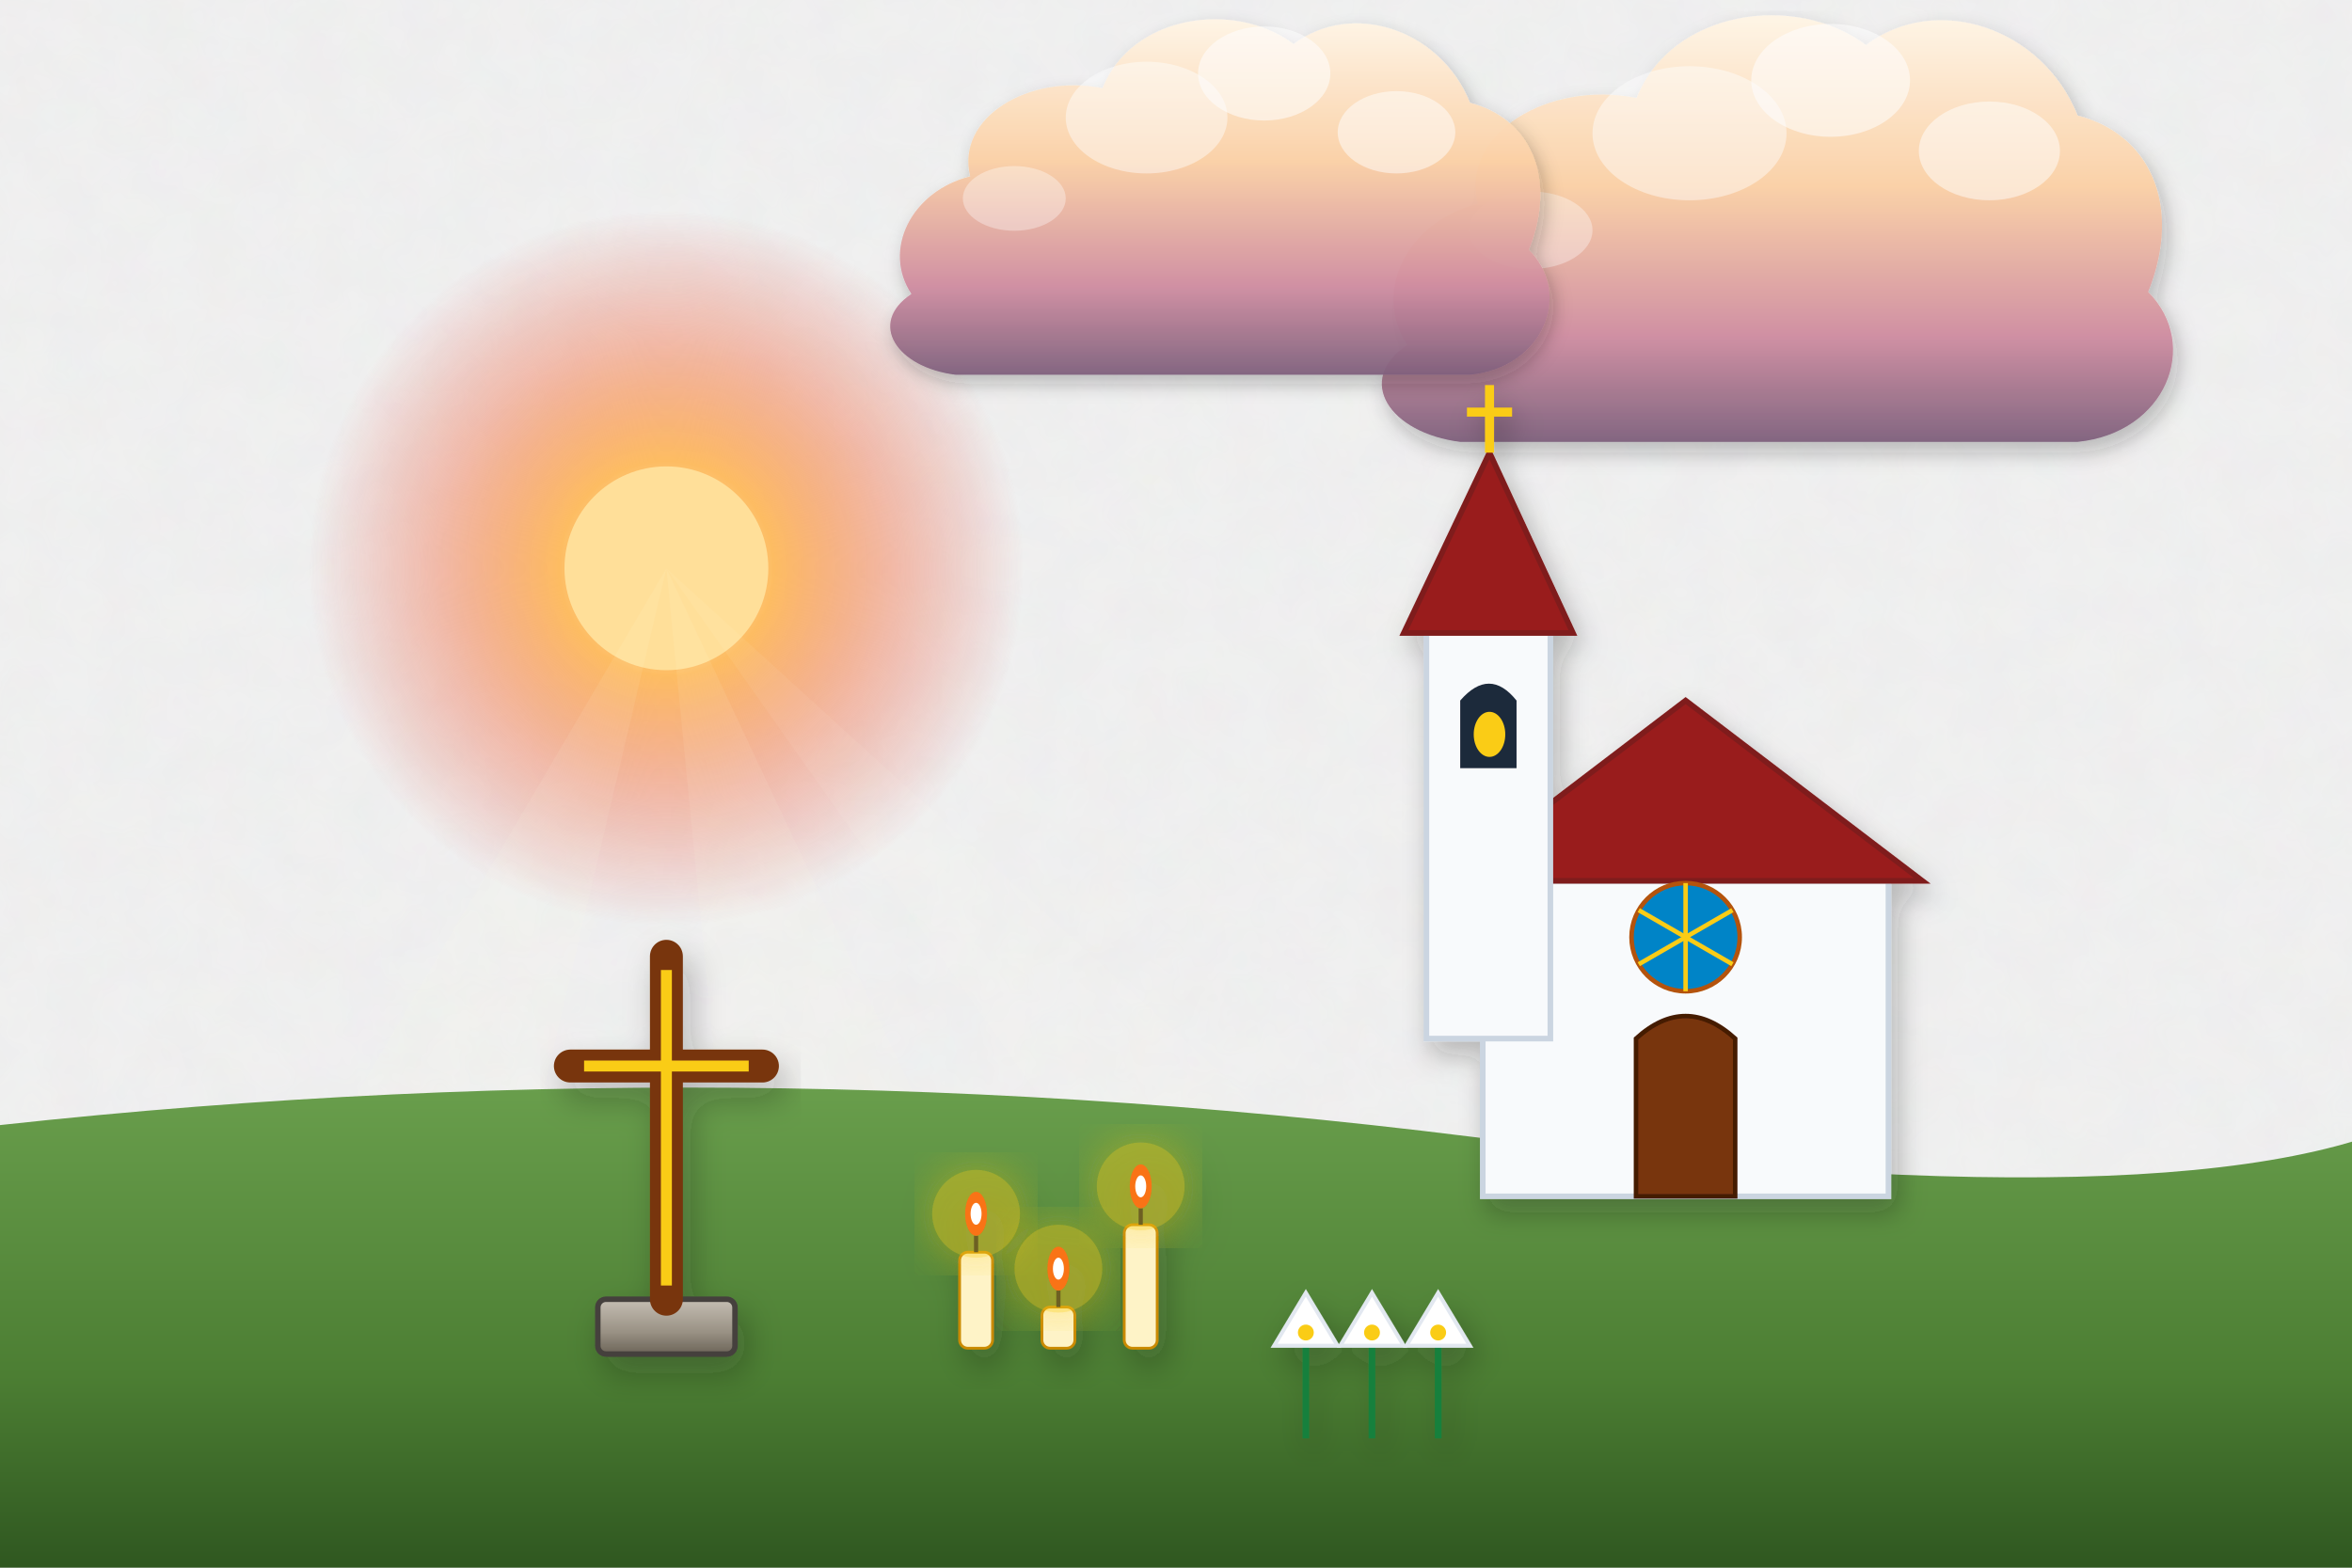
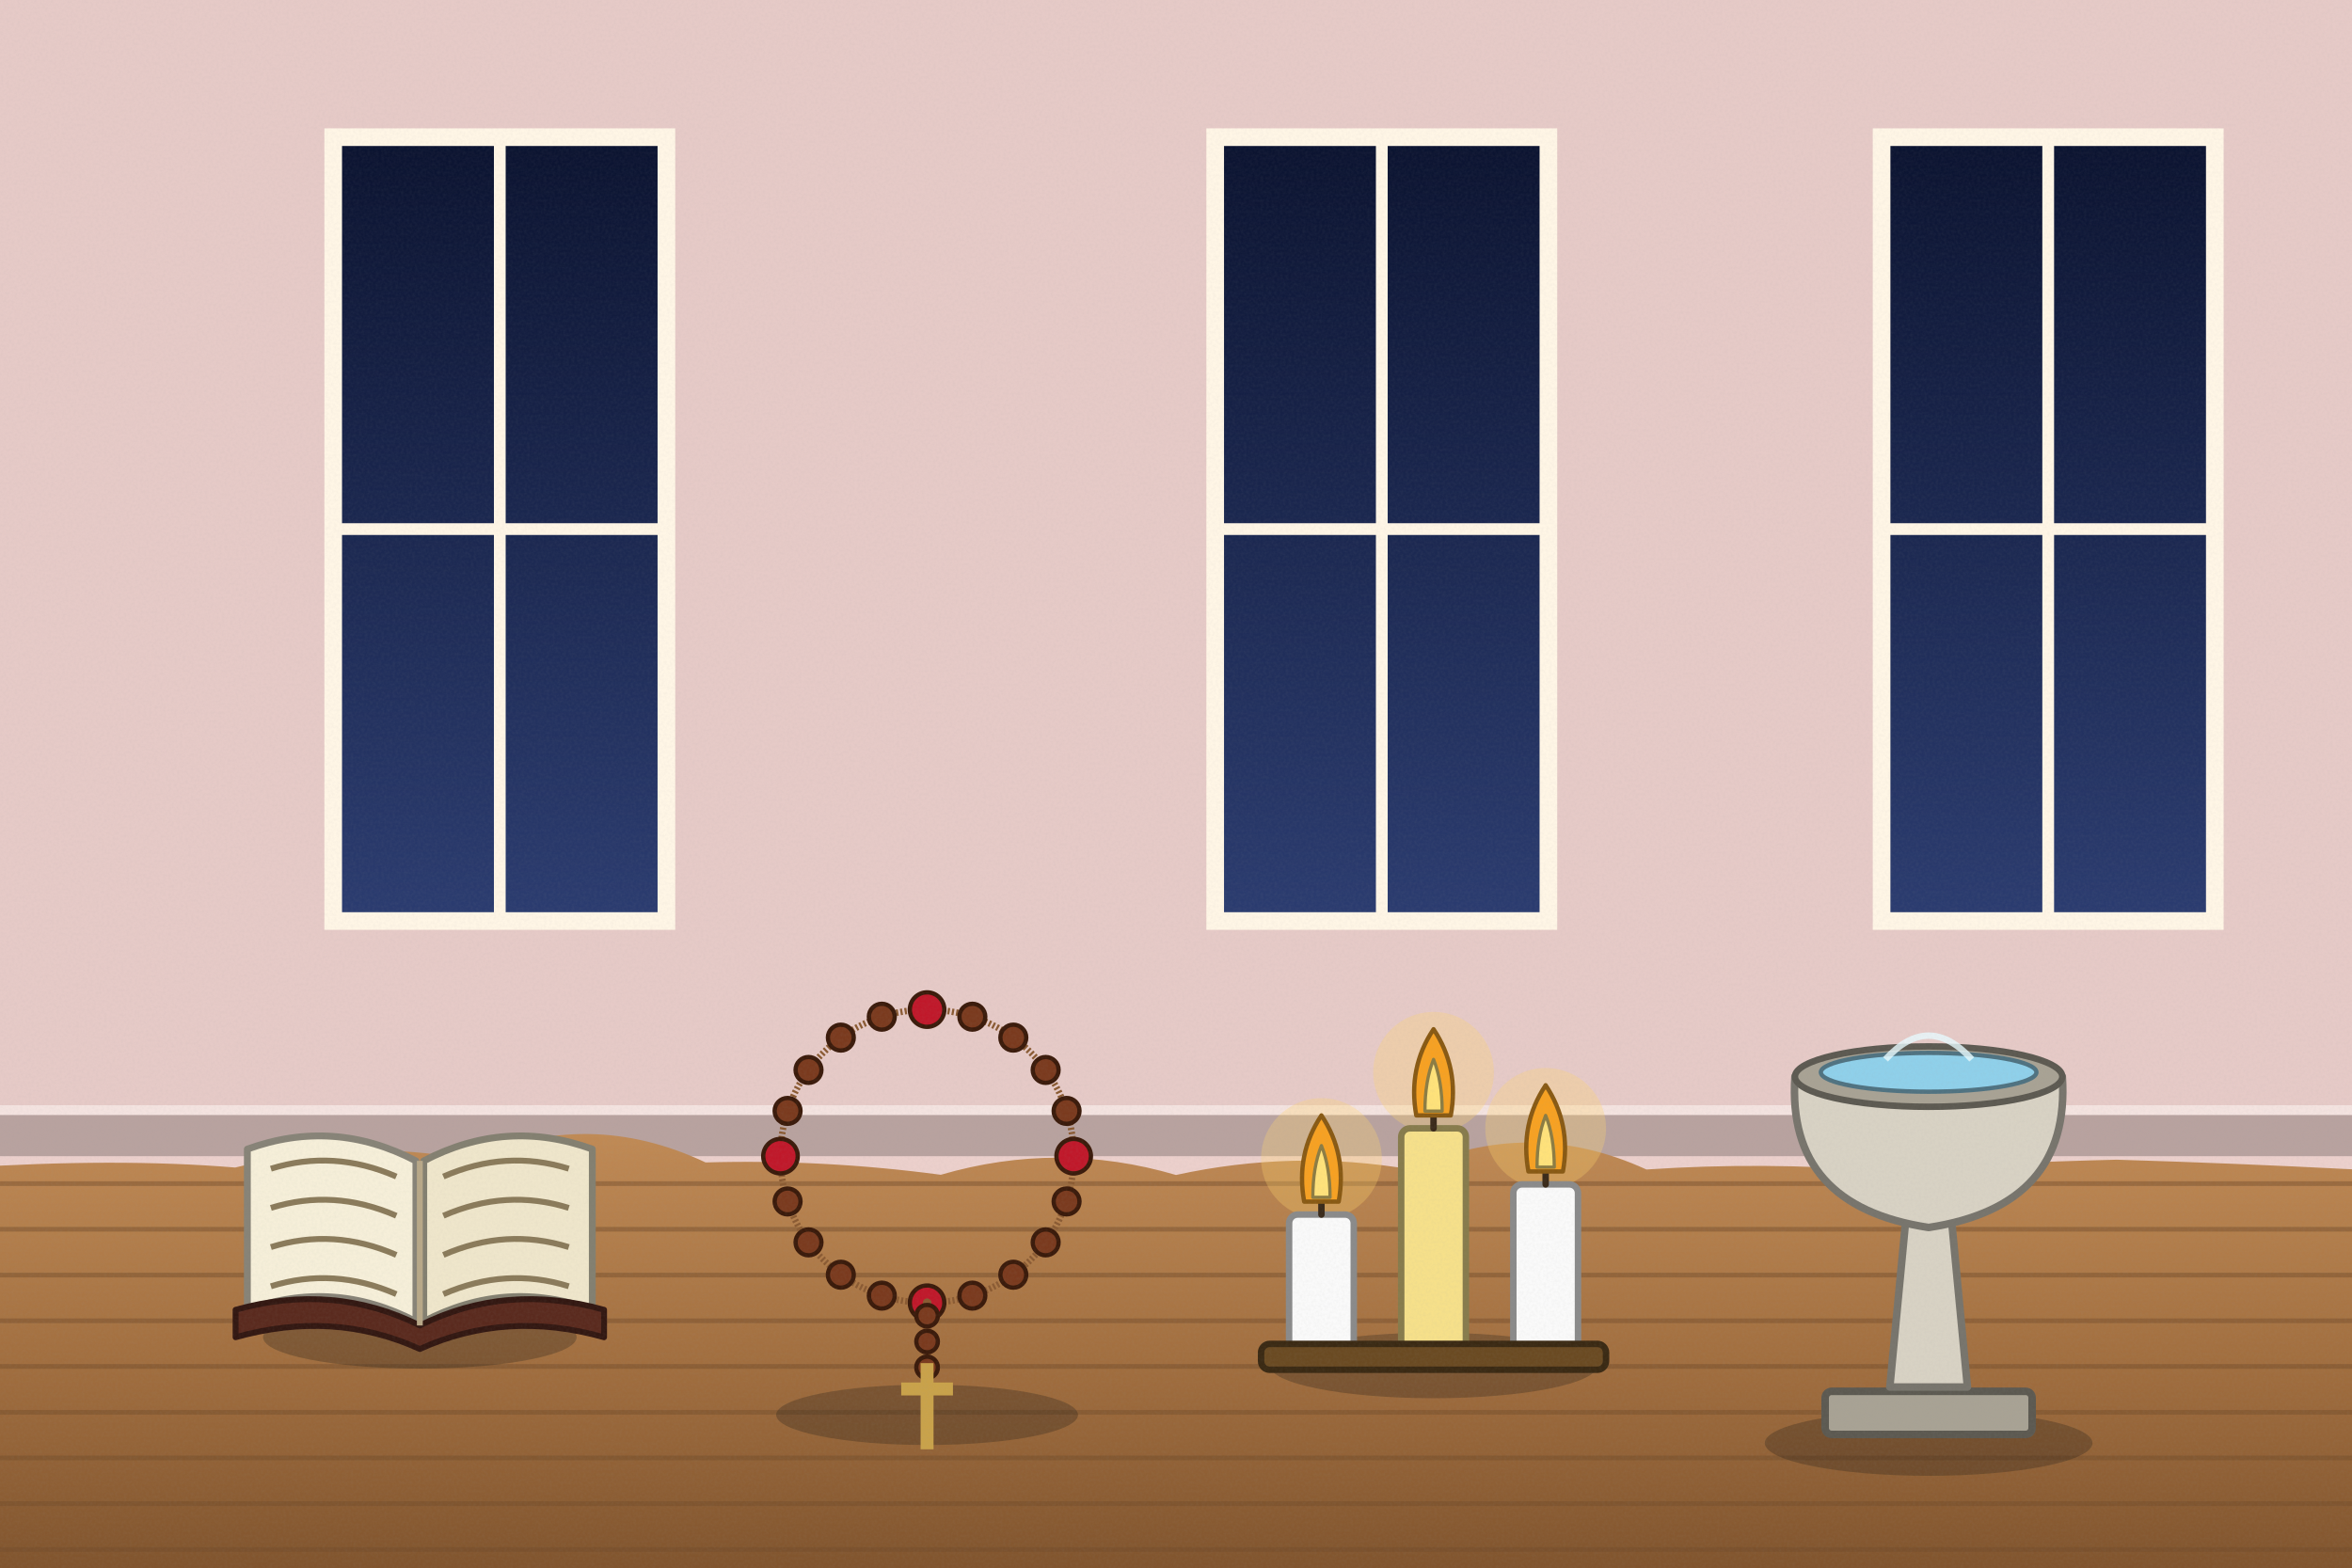
<svg xmlns="http://www.w3.org/2000/svg" viewBox="0 0 1200 800" width="1200" height="800">
  <defs>
-     <filter id="ghibliPaper" x="0%" y="0%" width="100%" height="100%">
-       <feTurbulence type="fractalNoise" baseFrequency="0.04" numOctaves="3" result="noise" seed="42" />
-       <feColorMatrix type="matrix" values="1 0 0 0 0  0 1 0 0 0  0 0 1 0 0  0 0 0 0.035 0" in="noise" result="coloredNoise" />
-       <feComposite operator="in" in2="SourceGraphic" />
-     </filter>
-     <filter id="softGlow" x="-20%" y="-20%" width="140%" height="140%">
-       <feGaussianBlur stdDeviation="8" result="blur" />
-       <feComposite in="SourceGraphic" in2="blur" operator="over" />
-     </filter>
-     <filter id="dropShadow" x="-20%" y="-20%" width="140%" height="140%">
-       <feDropShadow dx="3" dy="6" stdDeviation="6" flood-color="#141e28" flood-opacity="0.28" />
-     </filter>
-     <linearGradient id="skyDay" x1="0" y1="0" x2="0" y2="1">
-       <stop offset="0%" stop-color="#236ca7" />
-       <stop offset="35%" stop-color="#5fa3d6" />
-       <stop offset="70%" stop-color="#b8e1f2" />
-       <stop offset="100%" stop-color="#fdf3dc" />
-     </linearGradient>
-     <linearGradient id="skySunset" x1="0" y1="0" x2="0" y2="1">
-       <stop offset="0%" stop-color="#31396b" />
-       <stop offset="35%" stop-color="#73507b" />
-       <stop offset="65%" stop-color="#cb6b5c" />
-       <stop offset="85%" stop-color="#f29e5a" />
-       <stop offset="100%" stop-color="#fedaa2" />
-     </linearGradient>
-     <linearGradient id="skyDusk" x1="0" y1="0" x2="0" y2="1">
-       <stop offset="0%" stop-color="#121832" />
-       <stop offset="40%" stop-color="#262f56" />
-       <stop offset="70%" stop-color="#4e3d64" />
-       <stop offset="90%" stop-color="#915264" />
-       <stop offset="100%" stop-color="#d6846c" />
-     </linearGradient>
-     <linearGradient id="cloudBodyDay" x1="0" y1="0" x2="0" y2="1">
-       <stop offset="0%" stop-color="#ffffff" />
-       <stop offset="45%" stop-color="#fcf8f0" />
-       <stop offset="80%" stop-color="#d9e4ec" />
-       <stop offset="100%" stop-color="#b6c8d7" />
-     </linearGradient>
-     <linearGradient id="cloudBodySunset" x1="0" y1="0" x2="0" y2="1">
-       <stop offset="0%" stop-color="#fff5e6" />
-       <stop offset="40%" stop-color="#fbd0a5" />
-       <stop offset="75%" stop-color="#cf8ca0" />
-       <stop offset="100%" stop-color="#7e607c" />
-     </linearGradient>
-     <radialGradient id="sunGlowDay" cx="50%" cy="50%" r="50%">
-       <stop offset="0%" stop-color="#fffced" stop-opacity="1" />
-       <stop offset="35%" stop-color="#ffebaa" stop-opacity="0.85" />
-       <stop offset="70%" stop-color="#ffd573" stop-opacity="0.35" />
-       <stop offset="100%" stop-color="#ffd573" stop-opacity="0" />
-     </radialGradient>
-     <radialGradient id="sunGlowSunset" cx="50%" cy="50%" r="50%">
-       <stop offset="0%" stop-color="#fff8db" stop-opacity="1" />
-       <stop offset="30%" stop-color="#ffb753" stop-opacity="0.9" />
-       <stop offset="65%" stop-color="#f46e45" stop-opacity="0.4" />
-       <stop offset="100%" stop-color="#e04a43" stop-opacity="0" />
-     </radialGradient>
-     <linearGradient id="hillDistant" x1="0" y1="0" x2="0" y2="1">
-       <stop offset="0%" stop-color="#6e94a8" />
-       <stop offset="100%" stop-color="#93b9c7" />
-     </linearGradient>
-     <linearGradient id="hillMid" x1="0" y1="0" x2="0" y2="1">
-       <stop offset="0%" stop-color="#4a7c4f" />
-       <stop offset="50%" stop-color="#3c6a40" />
-       <stop offset="100%" stop-color="#2d5231" />
-     </linearGradient>
-     <linearGradient id="hillNear" x1="0" y1="0" x2="0" y2="1">
-       <stop offset="0%" stop-color="#699e4c" />
-       <stop offset="60%" stop-color="#4c7e33" />
-       <stop offset="100%" stop-color="#2f5720" />
-     </linearGradient>
-     <linearGradient id="woodTone" x1="0" y1="0" x2="0" y2="1">
-       <stop offset="0%" stop-color="#9c6d48" />
-       <stop offset="50%" stop-color="#784f30" />
-       <stop offset="100%" stop-color="#55341c" />
-     </linearGradient>
-     <linearGradient id="brassTone" x1="0" y1="0" x2="1" y2="1">
-       <stop offset="0%" stop-color="#ffe699" />
-       <stop offset="35%" stop-color="#d9a536" />
-       <stop offset="70%" stop-color="#996c14" />
-       <stop offset="100%" stop-color="#5e4007" />
+     <linearGradient id="woodTone" x1="0" y1="0" x2="1" y2="0">
+       <stop offset="0" stop-color="#a77649" />
+       <stop offset=".5" stop-color="#7d5231" />
+       <stop offset="1" stop-color="#5a381e" />
    </linearGradient>
    <linearGradient id="stoneTone" x1="0" y1="0" x2="0" y2="1">
-       <stop offset="0%" stop-color="#c5beb3" />
-       <stop offset="60%" stop-color="#999184" />
-       <stop offset="100%" stop-color="#6c6458" />
+       <stop offset="0" stop-color="#c5beb3" />
+       <stop offset="1" stop-color="#7c7468" />
    </linearGradient>
-     <linearGradient id="waterTone" x1="0" y1="0" x2="0" y2="1">
-       <stop offset="0%" stop-color="#47a5be" />
-       <stop offset="50%" stop-color="#2a7796" />
-       <stop offset="100%" stop-color="#144d6a" />
+     <filter id="softShadow" x="-20%" y="-20%" width="140%" height="140%">
+       <feDropShadow dx="2" dy="5" stdDeviation="4" flood-color="#1b1a14" flood-opacity=".25" />
+     </filter>
+     <filter id="grain" x="0" y="0" width="100%" height="100%">
+       <feTurbulence type="fractalNoise" baseFrequency=".7" numOctaves="2" seed="11" />
+       <feColorMatrix type="matrix" values="0 0 0 0 .34  0 0 0 0 .34  0 0 0 0 .32  0 0 0 .22 -.07" />
+     </filter>
+     <linearGradient id="winSky" x1="0" y1="0" x2="0" y2="1">
+       <stop offset="0" stop-color="#0b1330" />
+       <stop offset="1" stop-color="#2b3c70" />
+     </linearGradient>
+     <linearGradient id="gndG" x1="0" y1="0" x2="0" y2="1">
+       <stop offset="0" stop-color="#c08a55" />
+       <stop offset=".5" stop-color="#a06d3e" />
+       <stop offset="1" stop-color="#7a4f2a" />
    </linearGradient>
  </defs>
-   <rect width="1200" height="800" fill="url(#skySunset)" filter="url(#ghibliPaper)" />
+   <rect width="1200" height="800" fill="#ecd0cc" />
+   <rect x="0" y="0" width="1200" height="590" fill="#d9bfbc" opacity=".35" />
+   <rect x="0" y="568" width="1200" height="22" fill="#b8a29f" />
+   <rect x="0" y="564" width="1200" height="5" fill="#f4e3e0" />
  <g>
-     <circle cx="340" cy="290" r="182" fill="url(#sunGlowSunset)" />
-     <circle cx="340" cy="290" r="52" fill="#ffdf99" />
-     <polygon points="340,290 40,800 220,800" fill="#fffbe6" opacity="0.08" />
-     <polygon points="340,290 390,800 580,800" fill="#fffbe6" opacity="0.08" />
-     <polygon points="340,290 700,800 900,800" fill="#fffbe6" opacity="0.06" />
+     <rect x="170" y="70" width="170" height="400" fill="url(#winSky)" stroke="#fff6e6" stroke-width="9" />
+     <line x1="255" y1="70" x2="255" y2="470" stroke="#fff6e6" stroke-width="6" />
+     <line x1="170" y1="270" x2="340" y2="270" stroke="#fff6e6" stroke-width="6" />
+     <rect x="620" y="70" width="170" height="400" fill="url(#winSky)" stroke="#fff6e6" stroke-width="9" />
+     <line x1="705" y1="70" x2="705" y2="470" stroke="#fff6e6" stroke-width="6" />
+     <line x1="620" y1="270" x2="790" y2="270" stroke="#fff6e6" stroke-width="6" />
+     <rect x="960" y="70" width="170" height="400" fill="url(#winSky)" stroke="#fff6e6" stroke-width="9" />
+     <line x1="1045" y1="70" x2="1045" y2="470" stroke="#fff6e6" stroke-width="6" />
+     <line x1="960" y1="270" x2="1130" y2="270" stroke="#fff6e6" stroke-width="6" />
  </g>
-   <g transform="translate(880, 140) scale(0.9)" opacity="0.95">
-     <path d="M-180,40        C-200,10 -180,-30 -140,-40        C-150,-80 -100,-110 -50,-100        C-30,-150 40,-160 80,-130        C120,-160 180,-140 200,-90        C240,-80 260,-40 240,10        C270,40 250,90 200,95        L-150,95        C-190,90 -210,60 -180,40 Z" fill="url(#cloudBodySunset)" filter="url(#dropShadow)" />
-     <ellipse cx="60" cy="-110" rx="45" ry="32" fill="#ffffff" opacity="0.55" />
-     <ellipse cx="-20" cy="-80" rx="55" ry="38" fill="#ffffff" opacity="0.45" />
-     <ellipse cx="150" cy="-70" rx="40" ry="28" fill="#ffffff" opacity="0.5" />
-     <ellipse cx="-110" cy="-25" rx="35" ry="22" fill="#ffffff" opacity="0.35" />
+   <g>
+     <path d="M-20,596 Q60,590.8 120,595.8 Q180,580.6 240,591.8 Q300,564.9 360,593.2 Q420,591.5 480,599.5 Q540,582 600,599.6 Q660,586.5 720,596.8 Q780,569.3 840,596.8 Q900,592.8 960,597.5 Q1020,593.2 1080,591.8 Q1140,593.6 1200,596.7 Q1260,578 1320,595.6 L1240,820 L-20,820 Z" fill="url(#gndG)" />
+     <line x1="-10" y1="604" x2="1210" y2="604" stroke="#704c2b" stroke-width="2.4" opacity=".45" />
+     <line x1="-10" y1="627.3" x2="1210" y2="627.3" stroke="#704c2b" stroke-width="2.4" opacity=".45" />
+     <line x1="-10" y1="650.7" x2="1210" y2="650.7" stroke="#704c2b" stroke-width="2.4" opacity=".45" />
+     <line x1="-10" y1="674" x2="1210" y2="674" stroke="#704c2b" stroke-width="2.4" opacity=".45" />
+     <line x1="-10" y1="697.3" x2="1210" y2="697.3" stroke="#704c2b" stroke-width="2.4" opacity=".45" />
+     <line x1="-10" y1="720.7" x2="1210" y2="720.7" stroke="#704c2b" stroke-width="2.4" opacity=".45" />
+     <line x1="-10" y1="744" x2="1210" y2="744" stroke="#704c2b" stroke-width="2.4" opacity=".45" />
+     <line x1="-10" y1="767.3" x2="1210" y2="767.3" stroke="#704c2b" stroke-width="2.4" opacity=".45" />
+     <line x1="-10" y1="790.7" x2="1210" y2="790.7" stroke="#704c2b" stroke-width="2.4" opacity=".45" />
+     <line x1="259.3" y1="784.3" x2="445.5" y2="786.6" stroke="#805732" stroke-width="1.6" opacity="0" />
+     <line x1="861.2" y1="793.5" x2="915.8" y2="711.4" stroke="#805732" stroke-width="1.6" opacity="0" />
+     <line x1="467.3" y1="652" x2="306.1" y2="712" stroke="#805732" stroke-width="1.6" opacity="0" />
+     <line x1="531" y1="751.2" x2="1028.8" y2="643.1" stroke="#805732" stroke-width="1.6" opacity="0" />
+     <line x1="86.3" y1="629.8" x2="1030.2" y2="634.5" stroke="#805732" stroke-width="1.6" opacity="0" />
+     <line x1="1150.4" y1="620.4" x2="100.8" y2="700.7" stroke="#805732" stroke-width="1.6" opacity="0" />
+     <line x1="1139.5" y1="701.2" x2="201.9" y2="691.8" stroke="#805732" stroke-width="1.6" opacity="0" />
+     <line x1="78.9" y1="663.7" x2="110.7" y2="603.5" stroke="#805732" stroke-width="1.6" opacity="0" />
+     <line x1="1097.6" y1="598.4" x2="853.2" y2="695.4" stroke="#805732" stroke-width="1.6" opacity="0" />
+     <line x1="601.7" y1="786.1" x2="884.8" y2="718.6" stroke="#805732" stroke-width="1.6" opacity="0" />
+     <line x1="928.6" y1="786.5" x2="696" y2="735.6" stroke="#805732" stroke-width="1.6" opacity="0" />
+     <line x1="887.4" y1="695.3" x2="330.2" y2="716.7" stroke="#805732" stroke-width="1.6" opacity="0" />
+     <line x1="793.8" y1="795" x2="1055.4" y2="697.3" stroke="#805732" stroke-width="1.6" opacity="0" />
+     <line x1="223.8" y1="769.8" x2="615" y2="655.1" stroke="#805732" stroke-width="1.6" opacity="0" />
+     <line x1="360.6" y1="788.3" x2="0.5" y2="691.2" stroke="#805732" stroke-width="1.6" opacity="0" />
+     <line x1="857.6" y1="760.2" x2="1138.8" y2="702.6" stroke="#805732" stroke-width="1.6" opacity="0" />
+     <line x1="832.8" y1="656.2" x2="1035.8" y2="597.5" stroke="#805732" stroke-width="1.6" opacity="0" />
+     <line x1="169.1" y1="644.5" x2="731.1" y2="704.6" stroke="#805732" stroke-width="1.6" opacity="0" />
+     <line x1="293.9" y1="634.8" x2="190.9" y2="654.1" stroke="#805732" stroke-width="1.6" opacity="0" />
+     <line x1="945.5" y1="672.2" x2="306.3" y2="606.4" stroke="#805732" stroke-width="1.6" opacity="0" />
+     <line x1="841.7" y1="760.1" x2="558.7" y2="671.3" stroke="#805732" stroke-width="1.6" opacity="0" />
+     <line x1="107.6" y1="736.6" x2="977.7" y2="792" stroke="#805732" stroke-width="1.6" opacity="0" />
+     <line x1="1031.7" y1="655.8" x2="1055.9" y2="765.8" stroke="#805732" stroke-width="1.6" opacity="0" />
+     <line x1="949.9" y1="622.2" x2="1068.7" y2="690.8" stroke="#805732" stroke-width="1.6" opacity="0" />
+     <line x1="952" y1="670.3" x2="460.4" y2="772.5" stroke="#805732" stroke-width="1.6" opacity="0" />
+     <line x1="66.4" y1="753.1" x2="857.4" y2="624.2" stroke="#805732" stroke-width="1.6" opacity="0" />
  </g>
-   <g transform="translate(600, 120) scale(0.75)" opacity="0.95">
-     <path d="M-180,40        C-200,10 -180,-30 -140,-40        C-150,-80 -100,-110 -50,-100        C-30,-150 40,-160 80,-130        C120,-160 180,-140 200,-90        C240,-80 260,-40 240,10        C270,40 250,90 200,95        L-150,95        C-190,90 -210,60 -180,40 Z" fill="url(#cloudBodySunset)" filter="url(#dropShadow)" />
-     <ellipse cx="60" cy="-110" rx="45" ry="32" fill="#ffffff" opacity="0.55" />
-     <ellipse cx="-20" cy="-80" rx="55" ry="38" fill="#ffffff" opacity="0.45" />
-     <ellipse cx="150" cy="-70" rx="40" ry="28" fill="#ffffff" opacity="0.5" />
-     <ellipse cx="-110" cy="-25" rx="35" ry="22" fill="#ffffff" opacity="0.35" />
+   <g transform="translate(214.2,682.4) scale(1)">
+     <ellipse cx="0" cy="0" rx="80" ry="16" fill="#1b1a14" opacity="0.28" />
+     <path d="M-88,-96 Q-44,-112 -2,-90 L-2,-8 Q-44,-30 -88,-14 Z" fill="#f6efd9" stroke="#878377" stroke-width="3.5" stroke-linejoin="round" stroke-linecap="round" />
+     <path d="M88,-96 Q44,-112 2,-90 L2,-8 Q44,-30 88,-14 Z" fill="#efe6cb" stroke="#837f70" stroke-width="3.5" stroke-linejoin="round" stroke-linecap="round" />
+     <path d="M-76,-86 Q-44,-96 -12,-82" stroke="#8a7a5a" stroke-width="3" fill="none" />
+     <path d="M-76,-66 Q-44,-76 -12,-62" stroke="#8a7a5a" stroke-width="3" fill="none" />
+     <path d="M-76,-46 Q-44,-56 -12,-42" stroke="#8a7a5a" stroke-width="3" fill="none" />
+     <path d="M-76,-26 Q-44,-36 -12,-22" stroke="#8a7a5a" stroke-width="3" fill="none" />
+     <path d="M76,-86 Q44,-96 12,-82" stroke="#8a7a5a" stroke-width="3" fill="none" />
+     <path d="M76,-66 Q44,-76 12,-62" stroke="#8a7a5a" stroke-width="3" fill="none" />
+     <path d="M76,-46 Q44,-56 12,-42" stroke="#8a7a5a" stroke-width="3" fill="none" />
+     <path d="M76,-26 Q44,-36 12,-22" stroke="#8a7a5a" stroke-width="3" fill="none" />
+     <path d="M-94,-14 Q-44,-28 0,-6 Q44,-28 94,-14 L94,0 Q44,-14 0,6 Q-44,-14 -94,0 Z" fill="#5a2a1e" stroke="#321711" stroke-width="3" stroke-linejoin="round" stroke-linecap="round" />
+     <path d="M0,-90 L0,-6" stroke="#b8a888" stroke-width="3" />
  </g>
-   <path d="M-50,580 Q350,530 750,580 T1250,560 L1250,800 L-50,800 Z" fill="url(#hillNear)" />
-   <g transform="translate(860, 530) scale(1.15)" filter="url(#dropShadow)">
-     <rect x="-90" y="-70" width="180" height="140" fill="#f8fafc" stroke="#cbd5e1" stroke-width="2.5" />
-     <polygon points="-105,-70 0,-150 105,-70" fill="#991b1b" stroke="#7f1d1d" stroke-width="2.5" />
-     <rect x="-115" y="-180" width="55" height="180" fill="#f8fafc" stroke="#cbd5e1" stroke-width="2.5" />
-     <polygon points="-125,-180 -87,-260 -50,-180" fill="#991b1b" stroke="#7f1d1d" stroke-width="2.5" />
-     <line x1="-87" y1="-260" x2="-87" y2="-290" stroke="#facc15" stroke-width="4" />
-     <line x1="-97" y1="-278" x2="-77" y2="-278" stroke="#facc15" stroke-width="4" />
-     <path d="M-100,-120 L-100,-150 Q-87,-165 -75,-150 L-75,-120 Z" fill="#1e293b" />
-     <ellipse cx="-87" cy="-135" rx="7" ry="10" fill="#facc15" />
-     <path d="M-22,70 L-22,0 Q0,-20 22,0 L22,70 Z" fill="#78350f" stroke="#451a03" stroke-width="2" />
-     <circle cx="0" cy="-45" r="24" fill="#0284c7" stroke="#b45309" stroke-width="2" />
-     <line x1="0" y1="-45" x2="0" y2="-69" stroke="#facc15" stroke-width="2" />
-     <line x1="0" y1="-45" x2="20.785" y2="-57" stroke="#facc15" stroke-width="2" />
-     <line x1="0" y1="-45" x2="20.785" y2="-33" stroke="#facc15" stroke-width="2" />
-     <line x1="0" y1="-45" x2="2.9391523179536475e-15" y2="-21" stroke="#facc15" stroke-width="2" />
-     <line x1="0" y1="-45" x2="-20.785" y2="-33" stroke="#facc15" stroke-width="2" />
-     <line x1="0" y1="-45" x2="-20.785" y2="-57" stroke="#facc15" stroke-width="2" />
+   <g transform="translate(731.4,696.8) scale(1.1)">
+     <ellipse cx="0" cy="0" rx="76" ry="15.2" fill="#1b1a14" opacity="0.28" />
+     <circle cx="-52" cy="-96" r="28" fill="#ffd36a" opacity=".3" />
+     <rect x="-67" y="-70" width="30" height="66" rx="4" fill="#fafafa" stroke="#8a8a8a" stroke-width="3" />
+     <line x1="-52" y1="-70" x2="-52" y2="-78" stroke="#3a2a1a" stroke-width="3" stroke-linecap="round" />
+     <path d="M-60,-76 Q-64,-98 -52,-116 Q-40,-98 -44,-76 Z" fill="#f7a122" stroke="#885913" stroke-width="2" stroke-linejoin="round" stroke-linecap="round" />
+     <path d="M-56,-78 Q-56,-92 -52,-102 Q-48,-92 -48,-78 Z" fill="#ffe27a" stroke="#8c7c43" stroke-width="1.5" stroke-linejoin="round" stroke-linecap="round" />
+     <circle cx="0" cy="-136" r="28" fill="#ffd36a" opacity=".3" />
+     <rect x="-15" y="-110" width="30" height="106" rx="4" fill="#f6e08a" stroke="#877b4c" stroke-width="3" />
+     <line x1="0" y1="-110" x2="0" y2="-118" stroke="#3a2a1a" stroke-width="3" stroke-linecap="round" />
+     <path d="M-8,-116 Q-12,-138 0,-156 Q12,-138 8,-116 Z" fill="#f7a122" stroke="#885913" stroke-width="2" stroke-linejoin="round" stroke-linecap="round" />
+     <path d="M-4,-118 Q-4,-132 0,-142 Q4,-132 4,-118 Z" fill="#ffe27a" stroke="#8c7c43" stroke-width="1.5" stroke-linejoin="round" stroke-linecap="round" />
+     <circle cx="52" cy="-110" r="28" fill="#ffd36a" opacity=".3" />
+     <rect x="37" y="-84" width="30" height="80" rx="4" fill="#fafafa" stroke="#8a8a8a" stroke-width="3" />
+     <line x1="52" y1="-84" x2="52" y2="-92" stroke="#3a2a1a" stroke-width="3" stroke-linecap="round" />
+     <path d="M44,-90 Q40,-112 52,-130 Q64,-112 60,-90 Z" fill="#f7a122" stroke="#885913" stroke-width="2" stroke-linejoin="round" stroke-linecap="round" />
+     <path d="M48,-92 Q48,-106 52,-116 Q56,-106 56,-92 Z" fill="#ffe27a" stroke="#8c7c43" stroke-width="1.5" stroke-linejoin="round" stroke-linecap="round" />
+     <rect x="-80" y="-10" width="160" height="12" rx="4" fill="#6a4a22" stroke="#3a2913" stroke-width="3" />
  </g>
-   <g transform="translate(340, 600) scale(1.4)" filter="url(#dropShadow)">
-     <rect x="-25" y="45" width="50" height="20" rx="3" fill="url(#stoneTone)" stroke="#44403c" stroke-width="2" />
-     <line x1="0" y1="45" x2="0" y2="-80" stroke="#78350f" stroke-width="12" stroke-linecap="round" />
-     <line x1="-35" y1="-40" x2="35" y2="-40" stroke="#78350f" stroke-width="12" stroke-linecap="round" />
-     <line x1="0" y1="40" x2="0" y2="-75" stroke="#facc15" stroke-width="4" />
-     <line x1="-30" y1="-40" x2="30" y2="-40" stroke="#facc15" stroke-width="4" />
-   </g>
-   <g transform="translate(540, 660) scale(1.4)" filter="url(#dropShadow)">
-     <rect x="-36" y="-15" width="12" height="35" rx="3" fill="#fef3c7" stroke="#ca8a04" stroke-width="1" />
-     <line x1="-30" y1="-15" x2="-30" y2="-21" stroke="#0f172a" stroke-width="1.5" />
-     <circle cx="-30" cy="-29" r="16" fill="#facc15" opacity="0.4" filter="url(#softGlow)" />
-     <ellipse cx="-30" cy="-29" rx="4" ry="8" fill="#f97316" />
-     <ellipse cx="-30" cy="-29" rx="2" ry="4" fill="#ffffff" />
-     <rect x="-6" y="5" width="12" height="15" rx="3" fill="#fef3c7" stroke="#ca8a04" stroke-width="1" />
-     <line x1="0" y1="5" x2="0" y2="-1" stroke="#0f172a" stroke-width="1.5" />
-     <circle cx="0" cy="-9" r="16" fill="#facc15" opacity="0.4" filter="url(#softGlow)" />
-     <ellipse cx="0" cy="-9" rx="4" ry="8" fill="#f97316" />
-     <ellipse cx="0" cy="-9" rx="2" ry="4" fill="#ffffff" />
-     <rect x="24" y="-25" width="12" height="45" rx="3" fill="#fef3c7" stroke="#ca8a04" stroke-width="1" />
-     <line x1="30" y1="-25" x2="30" y2="-31" stroke="#0f172a" stroke-width="1.5" />
-     <circle cx="30" cy="-39" r="16" fill="#facc15" opacity="0.4" filter="url(#softGlow)" />
-     <ellipse cx="30" cy="-39" rx="4" ry="8" fill="#f97316" />
-     <ellipse cx="30" cy="-39" rx="2" ry="4" fill="#ffffff" />
-   </g>
-   <g transform="translate(700, 680) scale(1.35)" filter="url(#dropShadow)">
-     <g transform="translate(-25, 0)">
-       <line x1="0" y1="0" x2="0" y2="40" stroke="#15803d" stroke-width="2.5" />
-       <polygon points="0,-15 12,5 -12,5" fill="#ffffff" stroke="#e2e8f0" stroke-width="1.5" />
-       <circle cx="0" cy="0" r="3" fill="#facc15" />
-     </g>
-     <g transform="translate(0, 0)">
-       <line x1="0" y1="0" x2="0" y2="40" stroke="#15803d" stroke-width="2.5" />
-       <polygon points="0,-15 12,5 -12,5" fill="#ffffff" stroke="#e2e8f0" stroke-width="1.5" />
-       <circle cx="0" cy="0" r="3" fill="#facc15" />
-     </g>
-     <g transform="translate(25, 0)">
-       <line x1="0" y1="0" x2="0" y2="40" stroke="#15803d" stroke-width="2.5" />
-       <polygon points="0,-15 12,5 -12,5" fill="#ffffff" stroke="#e2e8f0" stroke-width="1.5" />
-       <circle cx="0" cy="0" r="3" fill="#facc15" />
+   <g transform="translate(473,722) scale(1.1)">
+     <ellipse cx="0" cy="0" rx="70" ry="14" fill="#1b1a14" opacity="0.28" />
+     <circle cx="0" cy="-120" r="68" fill="none" stroke="#8a5a32" stroke-width="3" stroke-dasharray="1 1" />
+     <circle cx="0.0" cy="-188.0" r="8" fill="#c0182a" stroke="#3a1a0a" stroke-width="2" />
+     <circle cx="21.0" cy="-184.7" r="6" fill="#7a3a1e" stroke="#3a1a0a" stroke-width="2" />
+     <circle cx="40.0" cy="-175.0" r="6" fill="#7a3a1e" stroke="#3a1a0a" stroke-width="2" />
+     <circle cx="55.0" cy="-160.0" r="6" fill="#7a3a1e" stroke="#3a1a0a" stroke-width="2" />
+     <circle cx="64.7" cy="-141.0" r="6" fill="#7a3a1e" stroke="#3a1a0a" stroke-width="2" />
+     <circle cx="68.0" cy="-120.0" r="8" fill="#c0182a" stroke="#3a1a0a" stroke-width="2" />
+     <circle cx="64.7" cy="-99.0" r="6" fill="#7a3a1e" stroke="#3a1a0a" stroke-width="2" />
+     <circle cx="55.0" cy="-80.0" r="6" fill="#7a3a1e" stroke="#3a1a0a" stroke-width="2" />
+     <circle cx="40.0" cy="-65.0" r="6" fill="#7a3a1e" stroke="#3a1a0a" stroke-width="2" />
+     <circle cx="21.0" cy="-55.3" r="6" fill="#7a3a1e" stroke="#3a1a0a" stroke-width="2" />
+     <circle cx="0.0" cy="-52.0" r="8" fill="#c0182a" stroke="#3a1a0a" stroke-width="2" />
+     <circle cx="-21.0" cy="-55.3" r="6" fill="#7a3a1e" stroke="#3a1a0a" stroke-width="2" />
+     <circle cx="-40.0" cy="-65.0" r="6" fill="#7a3a1e" stroke="#3a1a0a" stroke-width="2" />
+     <circle cx="-55.0" cy="-80.0" r="6" fill="#7a3a1e" stroke="#3a1a0a" stroke-width="2" />
+     <circle cx="-64.7" cy="-99.0" r="6" fill="#7a3a1e" stroke="#3a1a0a" stroke-width="2" />
+     <circle cx="-68.0" cy="-120.0" r="8" fill="#c0182a" stroke="#3a1a0a" stroke-width="2" />
+     <circle cx="-64.7" cy="-141.0" r="6" fill="#7a3a1e" stroke="#3a1a0a" stroke-width="2" />
+     <circle cx="-55.0" cy="-160.0" r="6" fill="#7a3a1e" stroke="#3a1a0a" stroke-width="2" />
+     <circle cx="-40.0" cy="-175.0" r="6" fill="#7a3a1e" stroke="#3a1a0a" stroke-width="2" />
+     <circle cx="-21.0" cy="-184.7" r="6" fill="#7a3a1e" stroke="#3a1a0a" stroke-width="2" />
+     <line x1="0" y1="-52" x2="0" y2="-20" stroke="#8a5a32" stroke-width="4" stroke-linecap="round" />
+     <circle cx="0" cy="-46" r="5" fill="#7a3a1e" stroke="#3a1a0a" stroke-width="2" />
+     <circle cx="0" cy="-34" r="5" fill="#7a3a1e" stroke="#3a1a0a" stroke-width="2" />
+     <circle cx="0" cy="-22" r="5" fill="#7a3a1e" stroke="#3a1a0a" stroke-width="2" />
+     <g transform="translate(0,-4) scale(0.5)">
+       <rect x="-6" y="-40" width="12" height="80" fill="#c9a24a" />
+       <rect x="-24" y="-22" width="48" height="12" fill="#c9a24a" />
    </g>
  </g>
+   <g transform="translate(984,736.4) scale(1.1)">
+     <ellipse cx="0" cy="0" rx="76" ry="15.2" fill="#1b1a14" opacity="0.28" />
+     <rect x="-48" y="-24" width="96" height="20" rx="3" fill="#a8a294" stroke="#5c5951" stroke-width="3.5" />
+     <path d="M-18,-26 L-10,-110 L10,-110 L18,-26 Z" fill="#d8d2c4" stroke="#77746c" stroke-width="3.5" stroke-linejoin="round" stroke-linecap="round" />
+     <path d="M-62,-170 Q-66,-110 0,-100 Q66,-110 62,-170 Z" fill="#d8d2c4" stroke="#77746c" stroke-width="3.5" stroke-linejoin="round" stroke-linecap="round" />
+     <ellipse cx="0" cy="-170" rx="62" ry="14" fill="#a8a294" stroke="#5c5951" stroke-width="3" />
+     <ellipse cx="0" cy="-172" rx="50" ry="9" fill="#8fd0ea" stroke="#4f7281" stroke-width="2" />
+     <path d="M-20,-176 Q0,-210 20,-176" fill="none" stroke="#252525" stroke-width="0" stroke-linejoin="round" stroke-linecap="round" />
+     <path d="M-20,-178 Q0,-200 20,-178" stroke="#e8fbff" stroke-width="3" fill="none" opacity=".8" />
+   </g>
+   <rect x="-1" y="0" width="1202" height="800" filter="url(#grain)" opacity=".55" />
</svg>
